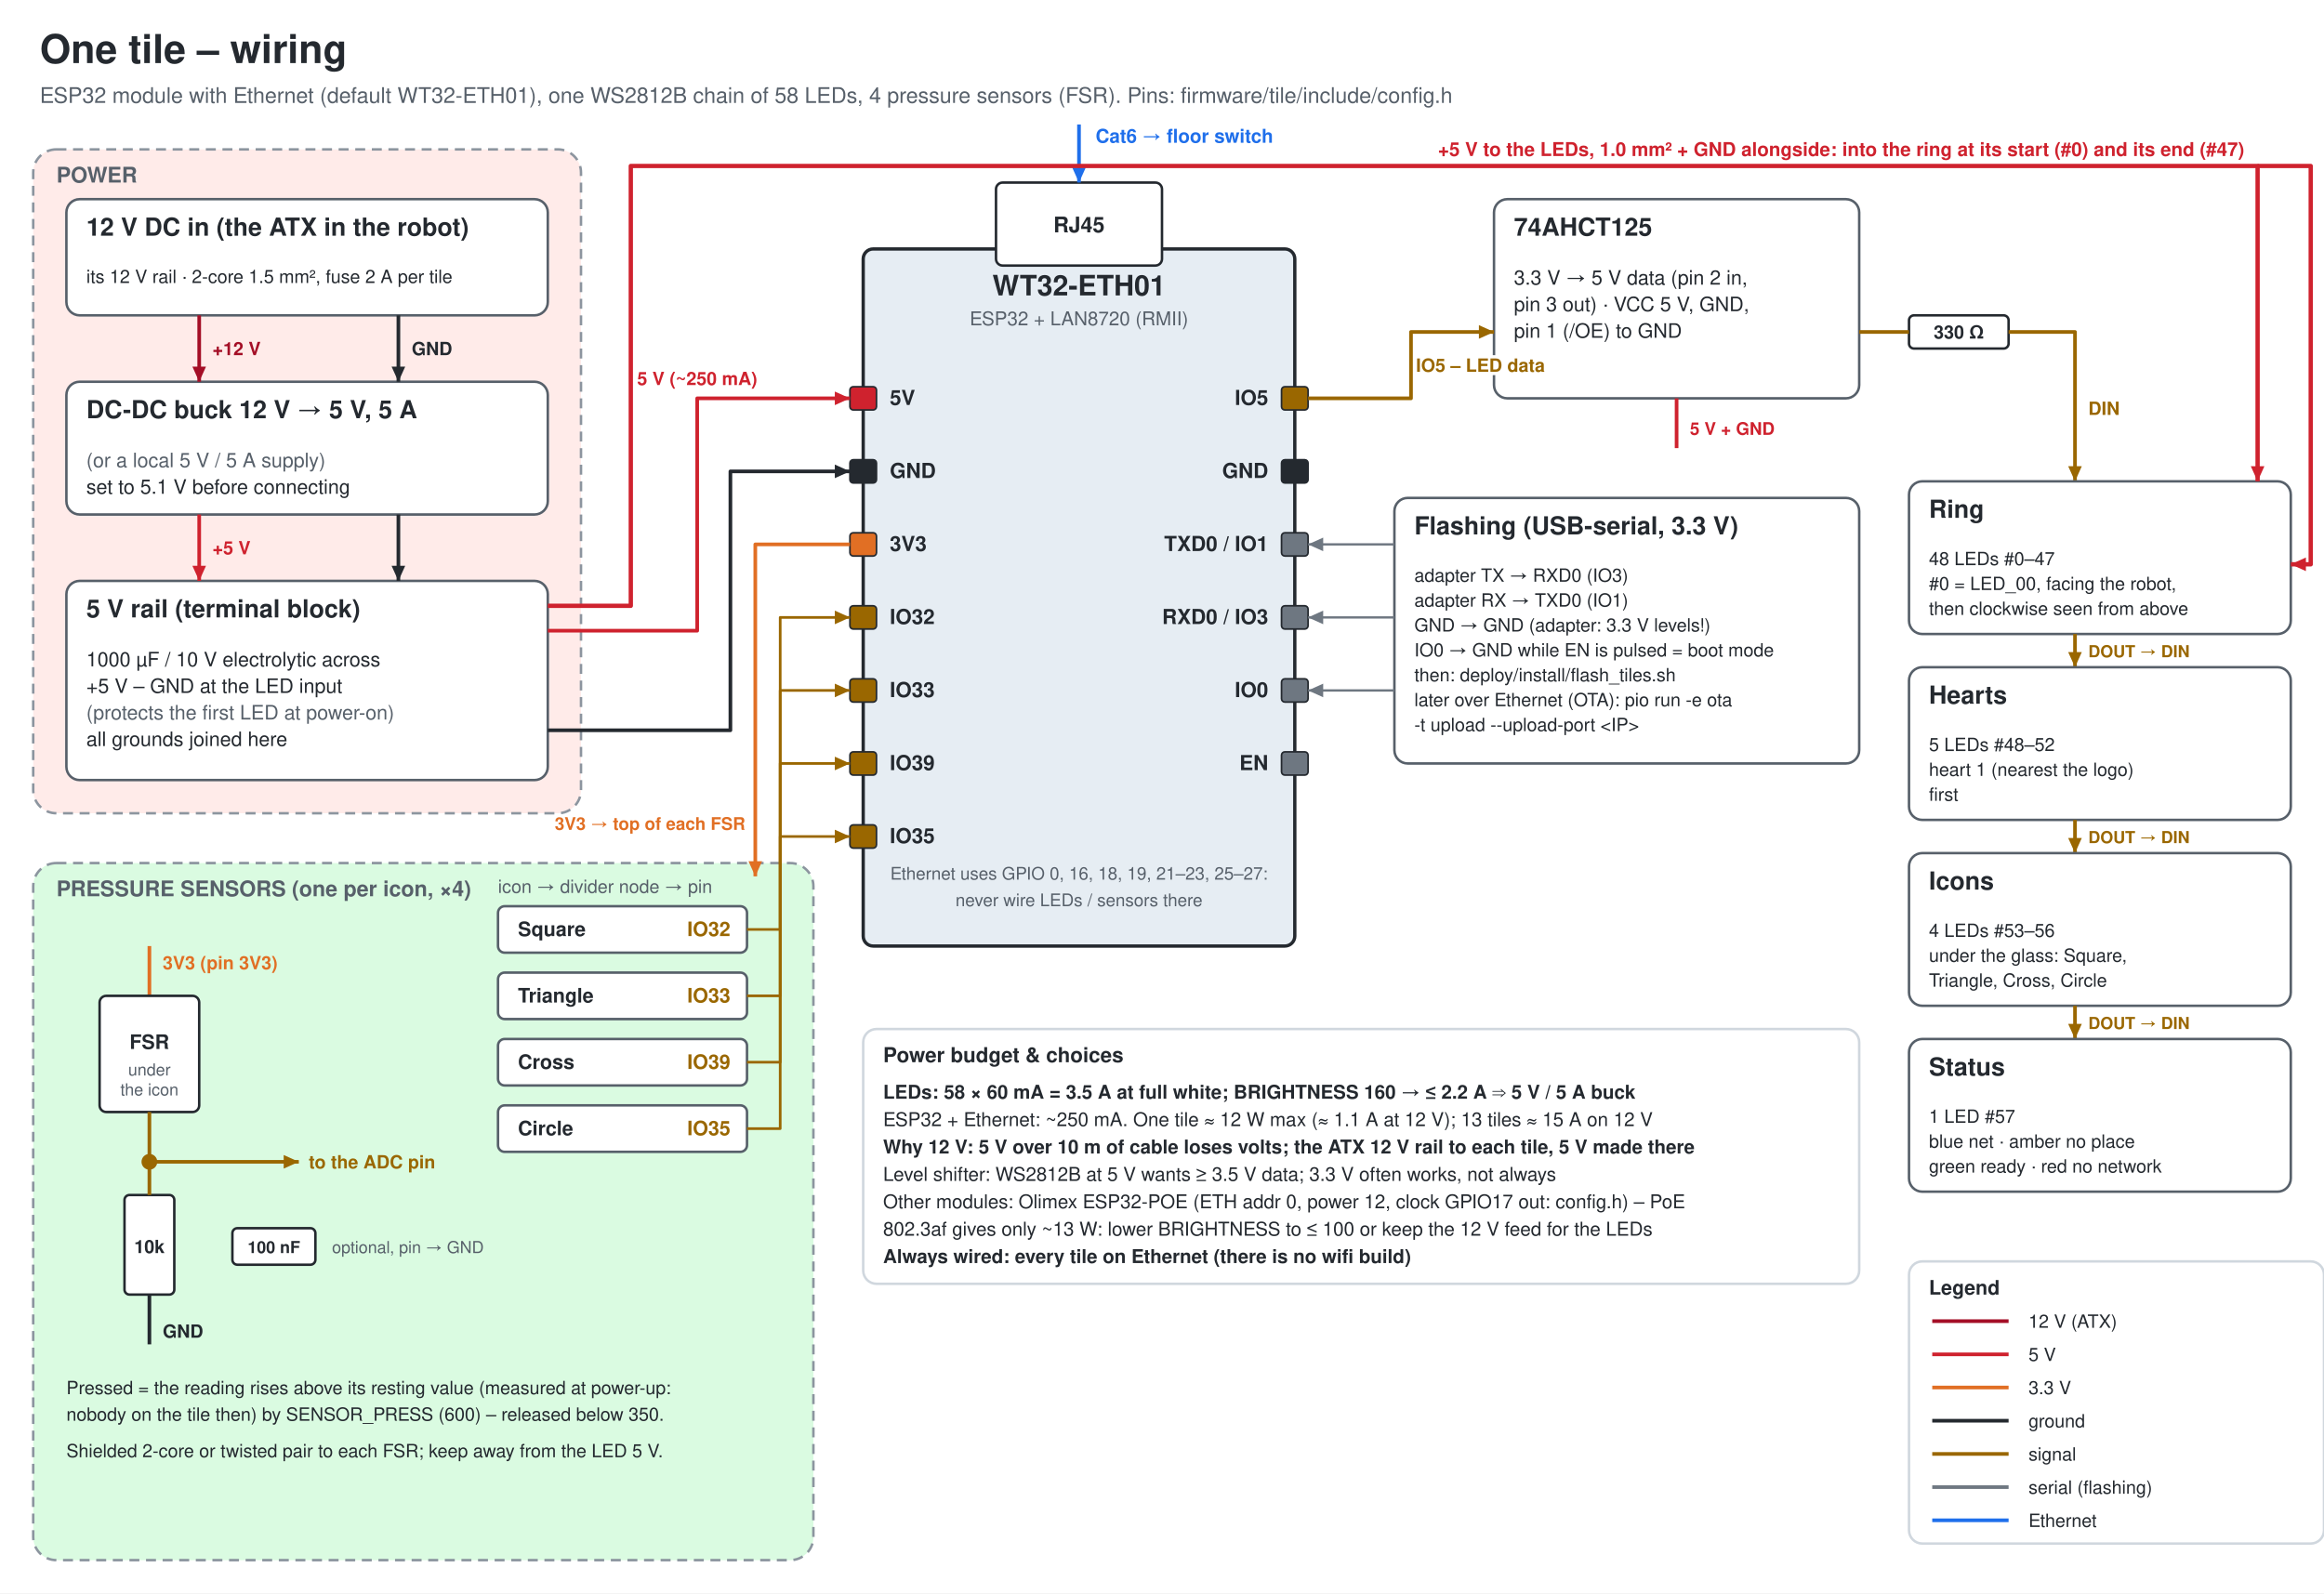
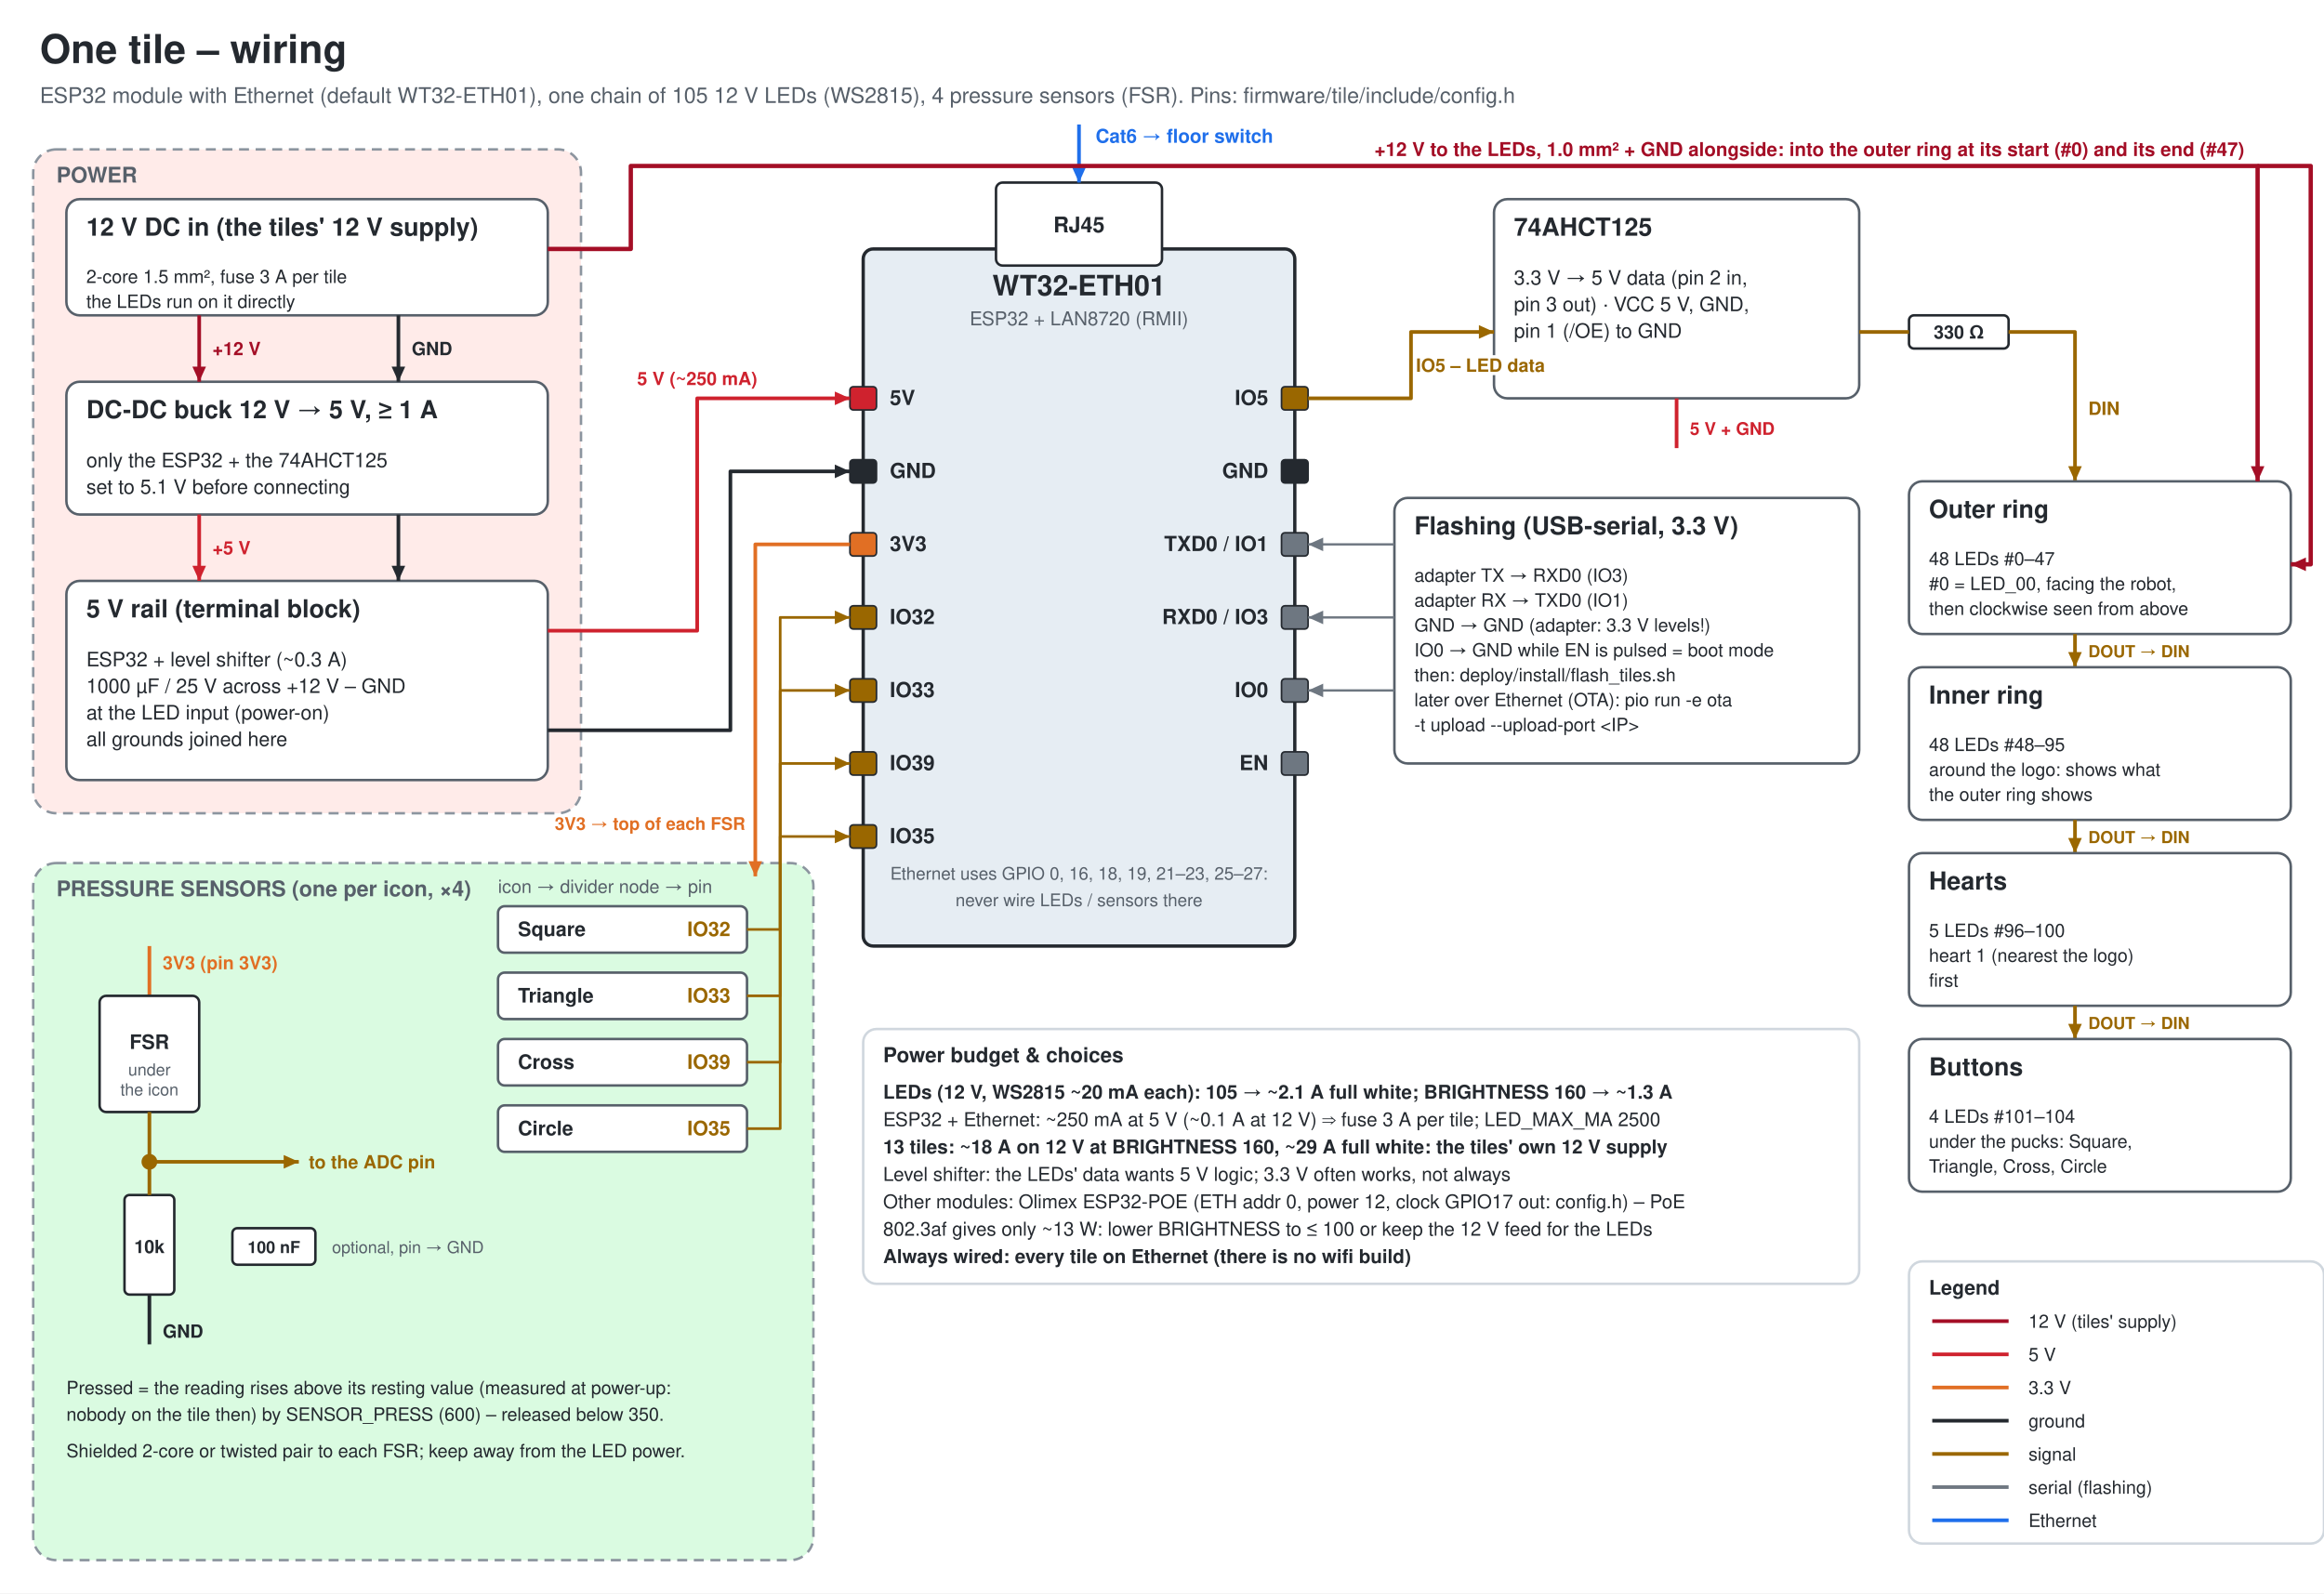
<svg xmlns="http://www.w3.org/2000/svg" width="1400" height="960" viewBox="0 0 1400 960" font-family="Helvetica, Arial, sans-serif">
  <rect width="100%" height="100%" fill="#ffffff" />
  <text x="24" y="38" font-size="24" text-anchor="start" font-weight="700" fill="#24292f">One tile – wiring</text>
-   <text x="24" y="62" font-size="13" text-anchor="start" font-weight="400" fill="#57606a">ESP32 module with Ethernet (default WT32-ETH01), one WS2812B chain of 58 LEDs, 4 pressure sensors (FSR). Pins: firmware/tile/include/config.h</text>
+   <text x="24" y="62" font-size="13" text-anchor="start" font-weight="400" fill="#57606a">ESP32 module with Ethernet (default WT32-ETH01), one chain of 105 12 V LEDs (WS2815), 4 pressure sensors (FSR). Pins: firmware/tile/include/config.h</text>
  <rect x="20" y="90" width="330" height="400" rx="14" fill="#ffebe9" stroke="#8c959f" stroke-width="1.5" stroke-dasharray="6 4" />
  <text x="34" y="110" font-size="13" text-anchor="start" font-weight="700" fill="#57606a">POWER</text>
  <rect x="40" y="120" width="290" height="70" rx="8" fill="#ffffff" stroke="#57606a" stroke-width="1.5" />
-   <text x="52" y="142" font-size="15" text-anchor="start" font-weight="700" fill="#24292f">12 V DC in  (the ATX in the robot)</text>
-   <text x="52" y="170.5" font-size="11" text-anchor="start" font-weight="400" fill="#24292f">its 12 V rail · 2-core 1.5 mm², fuse 2 A per tile</text>
+   <text x="52" y="142" font-size="15" text-anchor="start" font-weight="700" fill="#24292f">12 V DC in  (the tiles' 12 V supply)</text>
+   <text x="52" y="170.5" font-size="11" text-anchor="start" font-weight="400" fill="#24292f">2-core 1.5 mm², fuse 3 A per tile</text>
+   <text x="52" y="185.5" font-size="11" text-anchor="start" font-weight="400" fill="#24292f">the LEDs run on it directly</text>
  <rect x="40" y="230" width="290" height="80" rx="8" fill="#ffffff" stroke="#57606a" stroke-width="1.5" />
-   <text x="52" y="252" font-size="15" text-anchor="start" font-weight="700" fill="#24292f">DC-DC buck 12 V → 5 V, 5 A</text>
-   <text x="52" y="281.5" font-size="12" text-anchor="start" font-weight="400" fill="#57606a">(or a local 5 V / 5 A supply)</text>
+   <text x="52" y="252" font-size="15" text-anchor="start" font-weight="700" fill="#24292f">DC-DC buck 12 V → 5 V, ≥ 1 A</text>
+   <text x="52" y="281.5" font-size="12" text-anchor="start" font-weight="400" fill="#24292f">only the ESP32 + the 74AHCT125</text>
  <text x="52" y="297.5" font-size="12" text-anchor="start" font-weight="400" fill="#24292f">set to 5.1 V before connecting</text>
  <polyline points="120,190 120,230" fill="none" stroke="#a40e26" stroke-width="2.2" stroke-linejoin="round" />
  <polygon points="120.0,230.0 115.9,220.9 124.1,220.9" fill="#a40e26" />
  <text x="128" y="214" font-size="11" text-anchor="start" font-weight="700" fill="#a40e26">+12 V</text>
  <polyline points="240,190 240,230" fill="none" stroke="#24292f" stroke-width="2.2" stroke-linejoin="round" />
  <polygon points="240.0,230.0 235.9,220.9 244.1,220.9" fill="#24292f" />
  <text x="248" y="214" font-size="11" text-anchor="start" font-weight="700" fill="#24292f">GND</text>
  <rect x="40" y="350" width="290" height="120" rx="8" fill="#ffffff" stroke="#57606a" stroke-width="1.5" />
  <text x="52" y="372" font-size="15" text-anchor="start" font-weight="700" fill="#24292f">5 V rail (terminal block)</text>
-   <text x="52" y="401.5" font-size="12" text-anchor="start" font-weight="400" fill="#24292f">1000 µF / 10 V electrolytic across</text>
-   <text x="52" y="417.5" font-size="12" text-anchor="start" font-weight="400" fill="#24292f">+5 V – GND at the LED input</text>
-   <text x="52" y="433.5" font-size="12" text-anchor="start" font-weight="400" fill="#57606a">(protects the first LED at power-on)</text>
+   <text x="52" y="401.5" font-size="12" text-anchor="start" font-weight="400" fill="#24292f">ESP32 + level shifter (~0.3 A)</text>
+   <text x="52" y="417.5" font-size="12" text-anchor="start" font-weight="400" fill="#24292f">1000 µF / 25 V across +12 V – GND</text>
+   <text x="52" y="433.5" font-size="12" text-anchor="start" font-weight="400" fill="#24292f">at the LED input (power-on)</text>
  <text x="52" y="449.5" font-size="12" text-anchor="start" font-weight="400" fill="#24292f">all grounds joined here</text>
  <polyline points="120,310 120,350" fill="none" stroke="#cf222e" stroke-width="2.2" stroke-linejoin="round" />
  <polygon points="120.0,350.0 115.9,340.9 124.1,340.9" fill="#cf222e" />
  <text x="128" y="334" font-size="11" text-anchor="start" font-weight="700" fill="#cf222e">+5 V</text>
  <polyline points="240,310 240,350" fill="none" stroke="#24292f" stroke-width="2.2" stroke-linejoin="round" />
  <polygon points="240.0,350.0 235.9,340.9 244.1,340.9" fill="#24292f" />
  <rect x="520" y="150" width="260" height="420" rx="6" fill="#e6edf3" stroke="#24292f" stroke-width="2" />
  <text x="650.0" y="178" font-size="17" text-anchor="middle" font-weight="700" fill="#24292f">WT32-ETH01</text>
  <text x="650.0" y="196" font-size="11.5" text-anchor="middle" font-weight="400" fill="#57606a">ESP32 + LAN8720 (RMII)</text>
  <rect x="600" y="110" width="100" height="50" rx="4" fill="#ffffff" stroke="#24292f" stroke-width="1.5" />
  <text x="650" y="140" font-size="13" text-anchor="middle" font-weight="700" fill="#24292f">RJ45</text>
  <rect x="512" y="233" width="16" height="14" rx="2" fill="#cf222e" stroke="#24292f" stroke-width="1" />
  <text x="536" y="244" font-size="12.5" text-anchor="start" font-weight="700" fill="#24292f">5V</text>
  <rect x="512" y="277" width="16" height="14" rx="2" fill="#24292f" stroke="#24292f" stroke-width="1" />
  <text x="536" y="288" font-size="12.5" text-anchor="start" font-weight="700" fill="#24292f">GND</text>
  <rect x="512" y="321" width="16" height="14" rx="2" fill="#e16f24" stroke="#24292f" stroke-width="1" />
  <text x="536" y="332" font-size="12.5" text-anchor="start" font-weight="700" fill="#24292f">3V3</text>
  <rect x="512" y="365" width="16" height="14" rx="2" fill="#9a6700" stroke="#24292f" stroke-width="1" />
  <text x="536" y="376" font-size="12.5" text-anchor="start" font-weight="700" fill="#24292f">IO32</text>
  <rect x="512" y="409" width="16" height="14" rx="2" fill="#9a6700" stroke="#24292f" stroke-width="1" />
  <text x="536" y="420" font-size="12.5" text-anchor="start" font-weight="700" fill="#24292f">IO33</text>
  <rect x="512" y="453" width="16" height="14" rx="2" fill="#9a6700" stroke="#24292f" stroke-width="1" />
  <text x="536" y="464" font-size="12.5" text-anchor="start" font-weight="700" fill="#24292f">IO39</text>
  <rect x="512" y="497" width="16" height="14" rx="2" fill="#9a6700" stroke="#24292f" stroke-width="1" />
  <text x="536" y="508" font-size="12.5" text-anchor="start" font-weight="700" fill="#24292f">IO35</text>
  <rect x="772" y="233" width="16" height="14" rx="2" fill="#9a6700" stroke="#24292f" stroke-width="1" />
  <text x="764" y="244" font-size="12.5" text-anchor="end" font-weight="700" fill="#24292f">IO5</text>
  <rect x="772" y="277" width="16" height="14" rx="2" fill="#24292f" stroke="#24292f" stroke-width="1" />
  <text x="764" y="288" font-size="12.5" text-anchor="end" font-weight="700" fill="#24292f">GND</text>
  <rect x="772" y="321" width="16" height="14" rx="2" fill="#6e7781" stroke="#24292f" stroke-width="1" />
  <text x="764" y="332" font-size="12.5" text-anchor="end" font-weight="700" fill="#24292f">TXD0 / IO1</text>
  <rect x="772" y="365" width="16" height="14" rx="2" fill="#6e7781" stroke="#24292f" stroke-width="1" />
  <text x="764" y="376" font-size="12.5" text-anchor="end" font-weight="700" fill="#24292f">RXD0 / IO3</text>
  <rect x="772" y="409" width="16" height="14" rx="2" fill="#6e7781" stroke="#24292f" stroke-width="1" />
  <text x="764" y="420" font-size="12.5" text-anchor="end" font-weight="700" fill="#24292f">IO0</text>
  <rect x="772" y="453" width="16" height="14" rx="2" fill="#6e7781" stroke="#24292f" stroke-width="1" />
  <text x="764" y="464" font-size="12.5" text-anchor="end" font-weight="700" fill="#24292f">EN</text>
  <text x="650.0" y="530" font-size="10.5" text-anchor="middle" font-weight="400" fill="#57606a">Ethernet uses GPIO 0, 16, 18, 19, 21–23, 25–27:</text>
  <text x="650.0" y="546" font-size="10.5" text-anchor="middle" font-weight="400" fill="#57606a">never wire LEDs / sensors there</text>
  <polyline points="650,110 650,75" fill="none" stroke="#1f6feb" stroke-width="2.2" stroke-linejoin="round" />
  <polygon points="650.0,110.0 645.9,100.9 654.1,100.9" fill="#1f6feb" />
  <text x="660" y="86" font-size="11.5" text-anchor="start" font-weight="700" fill="#1f6feb">Cat6 → floor switch</text>
  <polyline points="330,380 420,380 420,240 512,240" fill="none" stroke="#cf222e" stroke-width="2.2" stroke-linejoin="round" />
  <polygon points="512.0,240.0 502.9,244.1 502.9,235.9" fill="#cf222e" />
  <polyline points="330,440 440,440 440,284 512,284" fill="none" stroke="#24292f" stroke-width="2.2" stroke-linejoin="round" />
  <polygon points="512.0,284.0 502.9,288.1 502.9,279.9" fill="#24292f" />
  <text x="420" y="232" font-size="11" text-anchor="middle" font-weight="700" fill="#cf222e">5 V (~250 mA)</text>
  <rect x="900" y="120" width="220" height="120" rx="8" fill="#ffffff" stroke="#57606a" stroke-width="1.5" />
  <text x="912" y="142" font-size="15" text-anchor="start" font-weight="700" fill="#24292f">74AHCT125</text>
  <text x="912" y="171.5" font-size="12" text-anchor="start" font-weight="400" fill="#24292f">3.3 V → 5 V data (pin 2 in,</text>
  <text x="912" y="187.5" font-size="12" text-anchor="start" font-weight="400" fill="#24292f">pin 3 out) · VCC 5 V, GND,</text>
  <text x="912" y="203.5" font-size="12" text-anchor="start" font-weight="400" fill="#24292f">pin 1 (/OE) to GND</text>
  <polyline points="788,240 850,240 850,200 900,200" fill="none" stroke="#9a6700" stroke-width="2.2" stroke-linejoin="round" />
  <polygon points="900.0,200.0 890.9,204.1 890.9,195.9" fill="#9a6700" />
  <text x="853" y="224" font-size="11" text-anchor="start" font-weight="600" fill="#9a6700" stroke="#ffffff" stroke-width="4" stroke-linejoin="round" paint-order="stroke">IO5 – LED data</text>
  <rect x="1150" y="190" width="60" height="20" rx="3" fill="#ffffff" stroke="#24292f" stroke-width="1.5" />
  <text x="1180" y="204" font-size="11" text-anchor="middle" font-weight="700" fill="#24292f">330 Ω</text>
  <polyline points="1120,200 1150,200" fill="none" stroke="#9a6700" stroke-width="2.2" stroke-linejoin="round" />
  <polyline points="1210,200 1250,200 1250,290" fill="none" stroke="#9a6700" stroke-width="2.2" stroke-linejoin="round" />
  <polygon points="1250.0,290.0 1245.9,280.9 1254.1,280.9" fill="#9a6700" />
  <text x="1258" y="250" font-size="11" text-anchor="start" font-weight="700" fill="#9a6700">DIN</text>
  <rect x="1150" y="290" width="230" height="92" rx="8" fill="#ffffff" stroke="#57606a" stroke-width="1.5" />
-   <text x="1162" y="312" font-size="15" text-anchor="start" font-weight="700" fill="#24292f">Ring</text>
+   <text x="1162" y="312" font-size="15" text-anchor="start" font-weight="700" fill="#24292f">Outer ring</text>
  <text x="1162" y="340.5" font-size="11" text-anchor="start" font-weight="400" fill="#24292f">48 LEDs  #0–47</text>
  <text x="1162" y="355.5" font-size="11" text-anchor="start" font-weight="400" fill="#24292f">#0 = LED_00, facing the robot,</text>
  <text x="1162" y="370.5" font-size="11" text-anchor="start" font-weight="400" fill="#24292f">then clockwise seen from above</text>
  <polyline points="1250,382 1250,402" fill="none" stroke="#9a6700" stroke-width="2.2" stroke-linejoin="round" />
  <polygon points="1250.0,402.0 1245.9,392.9 1254.1,392.9" fill="#9a6700" />
  <text x="1258" y="396" font-size="10" text-anchor="start" font-weight="600" fill="#9a6700">DOUT → DIN</text>
  <rect x="1150" y="402" width="230" height="92" rx="8" fill="#ffffff" stroke="#57606a" stroke-width="1.5" />
-   <text x="1162" y="424" font-size="15" text-anchor="start" font-weight="700" fill="#24292f">Hearts</text>
-   <text x="1162" y="452.5" font-size="11" text-anchor="start" font-weight="400" fill="#24292f">5 LEDs  #48–52</text>
-   <text x="1162" y="467.5" font-size="11" text-anchor="start" font-weight="400" fill="#24292f">heart 1 (nearest the logo)</text>
-   <text x="1162" y="482.5" font-size="11" text-anchor="start" font-weight="400" fill="#24292f">first</text>
+   <text x="1162" y="424" font-size="15" text-anchor="start" font-weight="700" fill="#24292f">Inner ring</text>
+   <text x="1162" y="452.5" font-size="11" text-anchor="start" font-weight="400" fill="#24292f">48 LEDs  #48–95</text>
+   <text x="1162" y="467.5" font-size="11" text-anchor="start" font-weight="400" fill="#24292f">around the logo: shows what</text>
+   <text x="1162" y="482.5" font-size="11" text-anchor="start" font-weight="400" fill="#24292f">the outer ring shows</text>
  <polyline points="1250,494 1250,514" fill="none" stroke="#9a6700" stroke-width="2.2" stroke-linejoin="round" />
  <polygon points="1250.0,514.0 1245.9,504.9 1254.1,504.9" fill="#9a6700" />
  <text x="1258" y="508" font-size="10" text-anchor="start" font-weight="600" fill="#9a6700">DOUT → DIN</text>
  <rect x="1150" y="514" width="230" height="92" rx="8" fill="#ffffff" stroke="#57606a" stroke-width="1.5" />
-   <text x="1162" y="536" font-size="15" text-anchor="start" font-weight="700" fill="#24292f">Icons</text>
-   <text x="1162" y="564.5" font-size="11" text-anchor="start" font-weight="400" fill="#24292f">4 LEDs  #53–56</text>
-   <text x="1162" y="579.5" font-size="11" text-anchor="start" font-weight="400" fill="#24292f">under the glass: Square,</text>
-   <text x="1162" y="594.5" font-size="11" text-anchor="start" font-weight="400" fill="#24292f">Triangle, Cross, Circle</text>
+   <text x="1162" y="536" font-size="15" text-anchor="start" font-weight="700" fill="#24292f">Hearts</text>
+   <text x="1162" y="564.5" font-size="11" text-anchor="start" font-weight="400" fill="#24292f">5 LEDs  #96–100</text>
+   <text x="1162" y="579.5" font-size="11" text-anchor="start" font-weight="400" fill="#24292f">heart 1 (nearest the logo)</text>
+   <text x="1162" y="594.5" font-size="11" text-anchor="start" font-weight="400" fill="#24292f">first</text>
  <polyline points="1250,606 1250,626" fill="none" stroke="#9a6700" stroke-width="2.2" stroke-linejoin="round" />
  <polygon points="1250.0,626.0 1245.9,616.9 1254.1,616.9" fill="#9a6700" />
  <text x="1258" y="620" font-size="10" text-anchor="start" font-weight="600" fill="#9a6700">DOUT → DIN</text>
  <rect x="1150" y="626" width="230" height="92" rx="8" fill="#ffffff" stroke="#57606a" stroke-width="1.5" />
-   <text x="1162" y="648" font-size="15" text-anchor="start" font-weight="700" fill="#24292f">Status</text>
-   <text x="1162" y="676.5" font-size="11" text-anchor="start" font-weight="400" fill="#24292f">1 LED  #57</text>
-   <text x="1162" y="691.5" font-size="11" text-anchor="start" font-weight="400" fill="#24292f">blue net · amber no place</text>
-   <text x="1162" y="706.5" font-size="11" text-anchor="start" font-weight="400" fill="#24292f">green ready · red no network</text>
-   <polyline points="330,365 380,365 380,100 1360,100 1360,290" fill="none" stroke="#cf222e" stroke-width="2.6" stroke-linejoin="round" />
-   <polygon points="1360.0,290.0 1355.9,280.9 1364.1,280.9" fill="#cf222e" />
-   <text x="1352" y="94" font-size="11.5" text-anchor="end" font-weight="700" fill="#cf222e">+5 V to the LEDs, 1.0 mm² + GND alongside: into the ring at its start (#0) and its end (#47)</text>
-   <polyline points="1360,100 1392,100 1392,340 1380,340" fill="none" stroke="#cf222e" stroke-width="2.6" stroke-linejoin="round" />
-   <polygon points="1380.0,340.0 1389.1,335.9 1389.1,344.1" fill="#cf222e" />
+   <text x="1162" y="648" font-size="15" text-anchor="start" font-weight="700" fill="#24292f">Buttons</text>
+   <text x="1162" y="676.5" font-size="11" text-anchor="start" font-weight="400" fill="#24292f">4 LEDs  #101–104</text>
+   <text x="1162" y="691.5" font-size="11" text-anchor="start" font-weight="400" fill="#24292f">under the pucks: Square,</text>
+   <text x="1162" y="706.5" font-size="11" text-anchor="start" font-weight="400" fill="#24292f">Triangle, Cross, Circle</text>
+   <polyline points="330,150 380,150 380,100 1360,100 1360,290" fill="none" stroke="#a40e26" stroke-width="2.6" stroke-linejoin="round" />
+   <polygon points="1360.0,290.0 1355.9,280.9 1364.1,280.9" fill="#a40e26" />
+   <text x="1352" y="94" font-size="11.5" text-anchor="end" font-weight="700" fill="#a40e26">+12 V to the LEDs, 1.0 mm² + GND alongside: into the outer ring at its start (#0) and its end (#47)</text>
+   <polyline points="1360,100 1392,100 1392,340 1380,340" fill="none" stroke="#a40e26" stroke-width="2.6" stroke-linejoin="round" />
+   <polygon points="1380.0,340.0 1389.1,335.9 1389.1,344.1" fill="#a40e26" />
  <polyline points="1010,240 1010,270" fill="none" stroke="#cf222e" stroke-width="2.2" stroke-linejoin="round" />
  <text x="1018" y="262" font-size="10.5" text-anchor="start" font-weight="600" fill="#cf222e">5 V + GND</text>
  <rect x="20" y="520" width="470" height="420" rx="14" fill="#dafbe1" stroke="#8c959f" stroke-width="1.5" stroke-dasharray="6 4" />
  <text x="34" y="540" font-size="13" text-anchor="start" font-weight="700" fill="#57606a">PRESSURE SENSORS  (one per icon, ×4)</text>
  <polyline points="90,570 90,600" fill="none" stroke="#e16f24" stroke-width="2.2" stroke-linejoin="round" />
  <text x="98" y="584" font-size="11" text-anchor="start" font-weight="700" fill="#e16f24">3V3 (pin 3V3)</text>
  <rect x="60" y="600" width="60" height="70" rx="4" fill="#ffffff" stroke="#24292f" stroke-width="1.5" />
  <text x="90" y="632" font-size="12" text-anchor="middle" font-weight="700" fill="#24292f">FSR</text>
  <text x="90" y="648" font-size="10" text-anchor="middle" font-weight="400" fill="#57606a">under</text>
  <text x="90" y="660" font-size="10" text-anchor="middle" font-weight="400" fill="#57606a">the icon</text>
  <polyline points="90,670 90,700" fill="none" stroke="#9a6700" stroke-width="2.2" stroke-linejoin="round" />
  <circle cx="90" cy="700" r="4" fill="#9a6700" stroke="#9a6700" stroke-width="1.5" />
  <rect x="75" y="720" width="30" height="60" rx="3" fill="#ffffff" stroke="#24292f" stroke-width="1.5" />
  <text x="90" y="755" font-size="11" text-anchor="middle" font-weight="700" fill="#24292f">10k</text>
  <polyline points="90,700 90,720" fill="none" stroke="#9a6700" stroke-width="2.2" stroke-linejoin="round" />
  <polyline points="90,780 90,810" fill="none" stroke="#24292f" stroke-width="2.2" stroke-linejoin="round" />
  <text x="98" y="806" font-size="11" text-anchor="start" font-weight="700" fill="#24292f">GND</text>
  <polyline points="90,700 180,700" fill="none" stroke="#9a6700" stroke-width="2.2" stroke-linejoin="round" />
  <polygon points="180.0,700.0 170.9,704.1 170.9,695.9" fill="#9a6700" />
  <text x="186" y="704" font-size="11" text-anchor="start" font-weight="700" fill="#9a6700">to the ADC pin</text>
  <rect x="140" y="740" width="50" height="22" rx="3" fill="#ffffff" stroke="#24292f" stroke-width="1.5" />
  <text x="165" y="755" font-size="10" text-anchor="middle" font-weight="700" fill="#24292f">100 nF</text>
  <text x="200" y="755" font-size="10" text-anchor="start" font-weight="400" fill="#57606a">optional, pin → GND</text>
  <text x="40" y="840" font-size="11" text-anchor="start" font-weight="400" fill="#24292f">Pressed = the reading rises above its resting value (measured at power-up:</text>
  <text x="40" y="856" font-size="11" text-anchor="start" font-weight="400" fill="#24292f">nobody on the tile then) by SENSOR_PRESS (600) – released below 350.</text>
-   <text x="40" y="878" font-size="11" text-anchor="start" font-weight="400" fill="#24292f">Shielded 2-core or twisted pair to each FSR; keep away from the LED 5 V.</text>
+   <text x="40" y="878" font-size="11" text-anchor="start" font-weight="400" fill="#24292f">Shielded 2-core or twisted pair to each FSR; keep away from the LED power.</text>
  <rect x="300" y="546" width="150" height="28" rx="4" fill="#ffffff" stroke="#57606a" stroke-width="1.5" />
  <text x="312" y="564" font-size="12" text-anchor="start" font-weight="700" fill="#24292f">Square</text>
  <text x="440" y="564" font-size="12" text-anchor="end" font-weight="700" fill="#9a6700">IO32</text>
  <rect x="300" y="586" width="150" height="28" rx="4" fill="#ffffff" stroke="#57606a" stroke-width="1.5" />
  <text x="312" y="604" font-size="12" text-anchor="start" font-weight="700" fill="#24292f">Triangle</text>
  <text x="440" y="604" font-size="12" text-anchor="end" font-weight="700" fill="#9a6700">IO33</text>
  <rect x="300" y="626" width="150" height="28" rx="4" fill="#ffffff" stroke="#57606a" stroke-width="1.5" />
  <text x="312" y="644" font-size="12" text-anchor="start" font-weight="700" fill="#24292f">Cross</text>
  <text x="440" y="644" font-size="12" text-anchor="end" font-weight="700" fill="#9a6700">IO39</text>
  <rect x="300" y="666" width="150" height="28" rx="4" fill="#ffffff" stroke="#57606a" stroke-width="1.5" />
  <text x="312" y="684" font-size="12" text-anchor="start" font-weight="700" fill="#24292f">Circle</text>
  <text x="440" y="684" font-size="12" text-anchor="end" font-weight="700" fill="#9a6700">IO35</text>
  <text x="300" y="538" font-size="11" text-anchor="start" font-weight="400" fill="#57606a">icon  →  divider node  →  pin</text>
  <polyline points="450,560 470,560 470,372 512,372" fill="none" stroke="#9a6700" stroke-width="1.6" stroke-linejoin="round" />
  <polygon points="512.0,372.0 502.9,376.1 502.9,367.9" fill="#9a6700" />
  <polyline points="450,600 470,600 470,416 512,416" fill="none" stroke="#9a6700" stroke-width="1.6" stroke-linejoin="round" />
  <polygon points="512.0,416.0 502.9,420.1 502.9,411.9" fill="#9a6700" />
  <polyline points="450,640 470,640 470,460 512,460" fill="none" stroke="#9a6700" stroke-width="1.6" stroke-linejoin="round" />
  <polygon points="512.0,460.0 502.9,464.1 502.9,455.9" fill="#9a6700" />
  <polyline points="450,680 470,680 470,504 512,504" fill="none" stroke="#9a6700" stroke-width="1.6" stroke-linejoin="round" />
  <polygon points="512.0,504.0 502.9,508.1 502.9,499.9" fill="#9a6700" />
  <polyline points="512,328 455,328 455,528" fill="none" stroke="#e16f24" stroke-width="2.2" stroke-linejoin="round" />
  <polygon points="455.0,528.0 450.9,518.9 459.1,518.9" fill="#e16f24" />
  <text x="449" y="500" font-size="10.5" text-anchor="end" font-weight="700" fill="#e16f24">3V3 → top of each FSR</text>
  <rect x="840" y="300" width="280" height="160" rx="8" fill="#ffffff" stroke="#57606a" stroke-width="1.5" />
  <text x="852" y="322" font-size="15" text-anchor="start" font-weight="700" fill="#24292f">Flashing (USB-serial, 3.3 V)</text>
  <text x="852" y="350.5" font-size="11" text-anchor="start" font-weight="400" fill="#24292f">adapter TX → RXD0 (IO3)</text>
  <text x="852" y="365.5" font-size="11" text-anchor="start" font-weight="400" fill="#24292f">adapter RX → TXD0 (IO1)</text>
  <text x="852" y="380.5" font-size="11" text-anchor="start" font-weight="400" fill="#24292f">GND → GND (adapter: 3.3 V levels!)</text>
  <text x="852" y="395.5" font-size="11" text-anchor="start" font-weight="400" fill="#24292f">IO0 → GND while EN is pulsed = boot mode</text>
  <text x="852" y="410.5" font-size="11" text-anchor="start" font-weight="400" fill="#24292f">then: deploy/install/flash_tiles.sh</text>
  <text x="852" y="425.5" font-size="11" text-anchor="start" font-weight="400" fill="#24292f">later over Ethernet (OTA): pio run -e ota</text>
  <text x="852" y="440.5" font-size="11" text-anchor="start" font-weight="400" fill="#24292f">  -t upload --upload-port &lt;IP&gt;</text>
  <polyline points="788,328 840,328" fill="none" stroke="#6e7781" stroke-width="1.4" stroke-linejoin="round" />
  <polygon points="788.0,328.0 797.1,323.9 797.1,332.1" fill="#6e7781" />
  <polyline points="788,372 840,372" fill="none" stroke="#6e7781" stroke-width="1.4" stroke-linejoin="round" />
  <polygon points="788.0,372.0 797.1,367.9 797.1,376.1" fill="#6e7781" />
  <polyline points="788,416 840,416" fill="none" stroke="#6e7781" stroke-width="1.4" stroke-linejoin="round" />
  <polygon points="788.0,416.0 797.1,411.9 797.1,420.1" fill="#6e7781" />
  <rect x="520" y="620" width="600" height="153.5" rx="8" fill="#ffffff" stroke="#d0d7de" stroke-width="1.5" />
  <text x="532" y="640" font-size="12.5" text-anchor="start" font-weight="700" fill="#24292f">Power budget &amp; choices</text>
-   <text x="532" y="662" font-size="11.5" text-anchor="start" font-weight="700" fill="#24292f">LEDs: 58 × 60 mA = 3.5 A at full white; BRIGHTNESS 160 → ≤ 2.2 A  ⇒  5 V / 5 A buck</text>
-   <text x="532" y="678.5" font-size="11.5" text-anchor="start" font-weight="400" fill="#24292f">ESP32 + Ethernet: ~250 mA. One tile ≈ 12 W max (≈ 1.1 A at 12 V); 13 tiles ≈ 15 A on 12 V</text>
-   <text x="532" y="695.0" font-size="11.5" text-anchor="start" font-weight="700" fill="#24292f">Why 12 V: 5 V over 10 m of cable loses volts; the ATX 12 V rail to each tile, 5 V made there</text>
-   <text x="532" y="711.5" font-size="11.5" text-anchor="start" font-weight="400" fill="#24292f">Level shifter: WS2812B at 5 V wants ≥ 3.5 V data; 3.3 V often works, not always</text>
+   <text x="532" y="662" font-size="11.5" text-anchor="start" font-weight="700" fill="#24292f">LEDs (12 V, WS2815 ~20 mA each): 105 → ~2.1 A full white; BRIGHTNESS 160 → ~1.3 A</text>
+   <text x="532" y="678.5" font-size="11.5" text-anchor="start" font-weight="400" fill="#24292f">ESP32 + Ethernet: ~250 mA at 5 V (~0.1 A at 12 V)  ⇒  fuse 3 A per tile; LED_MAX_MA 2500</text>
+   <text x="532" y="695.0" font-size="11.5" text-anchor="start" font-weight="700" fill="#24292f">13 tiles: ~18 A on 12 V at BRIGHTNESS 160, ~29 A full white: the tiles' own 12 V supply</text>
+   <text x="532" y="711.5" font-size="11.5" text-anchor="start" font-weight="400" fill="#24292f">Level shifter: the LEDs' data wants 5 V logic; 3.3 V often works, not always</text>
  <text x="532" y="728.0" font-size="11.5" text-anchor="start" font-weight="400" fill="#24292f">Other modules: Olimex ESP32-POE (ETH addr 0, power 12, clock GPIO17 out: config.h) – PoE</text>
  <text x="532" y="744.5" font-size="11.5" text-anchor="start" font-weight="400" fill="#24292f">802.3af gives only ~13 W: lower BRIGHTNESS to ≤ 100 or keep the 12 V feed for the LEDs</text>
  <text x="532" y="761.0" font-size="11.5" text-anchor="start" font-weight="700" fill="#24292f">Always wired: every tile on Ethernet (there is no wifi build)</text>
  <rect x="1150" y="760" width="250" height="170" rx="8" fill="#ffffff" stroke="#d0d7de" stroke-width="1.5" />
  <text x="1162" y="780" font-size="12" text-anchor="start" font-weight="700" fill="#24292f">Legend</text>
  <polyline points="1164,796 1210,796" fill="none" stroke="#a40e26" stroke-width="2.2" stroke-linejoin="round" />
-   <text x="1222" y="800" font-size="11" text-anchor="start" font-weight="400" fill="#24292f">12 V (ATX)</text>
+   <text x="1222" y="800" font-size="11" text-anchor="start" font-weight="400" fill="#24292f">12 V (tiles' supply)</text>
  <polyline points="1164,816 1210,816" fill="none" stroke="#cf222e" stroke-width="2.2" stroke-linejoin="round" />
  <text x="1222" y="820" font-size="11" text-anchor="start" font-weight="400" fill="#24292f">5 V</text>
  <polyline points="1164,836 1210,836" fill="none" stroke="#e16f24" stroke-width="2.2" stroke-linejoin="round" />
  <text x="1222" y="840" font-size="11" text-anchor="start" font-weight="400" fill="#24292f">3.3 V</text>
  <polyline points="1164,856 1210,856" fill="none" stroke="#24292f" stroke-width="2.2" stroke-linejoin="round" />
  <text x="1222" y="860" font-size="11" text-anchor="start" font-weight="400" fill="#24292f">ground</text>
  <polyline points="1164,876 1210,876" fill="none" stroke="#9a6700" stroke-width="2.2" stroke-linejoin="round" />
  <text x="1222" y="880" font-size="11" text-anchor="start" font-weight="400" fill="#24292f">signal</text>
  <polyline points="1164,896 1210,896" fill="none" stroke="#6e7781" stroke-width="2.2" stroke-linejoin="round" />
  <text x="1222" y="900" font-size="11" text-anchor="start" font-weight="400" fill="#24292f">serial (flashing)</text>
  <polyline points="1164,916 1210,916" fill="none" stroke="#1f6feb" stroke-width="2.2" stroke-linejoin="round" />
  <text x="1222" y="920" font-size="11" text-anchor="start" font-weight="400" fill="#24292f">Ethernet</text>
</svg>
